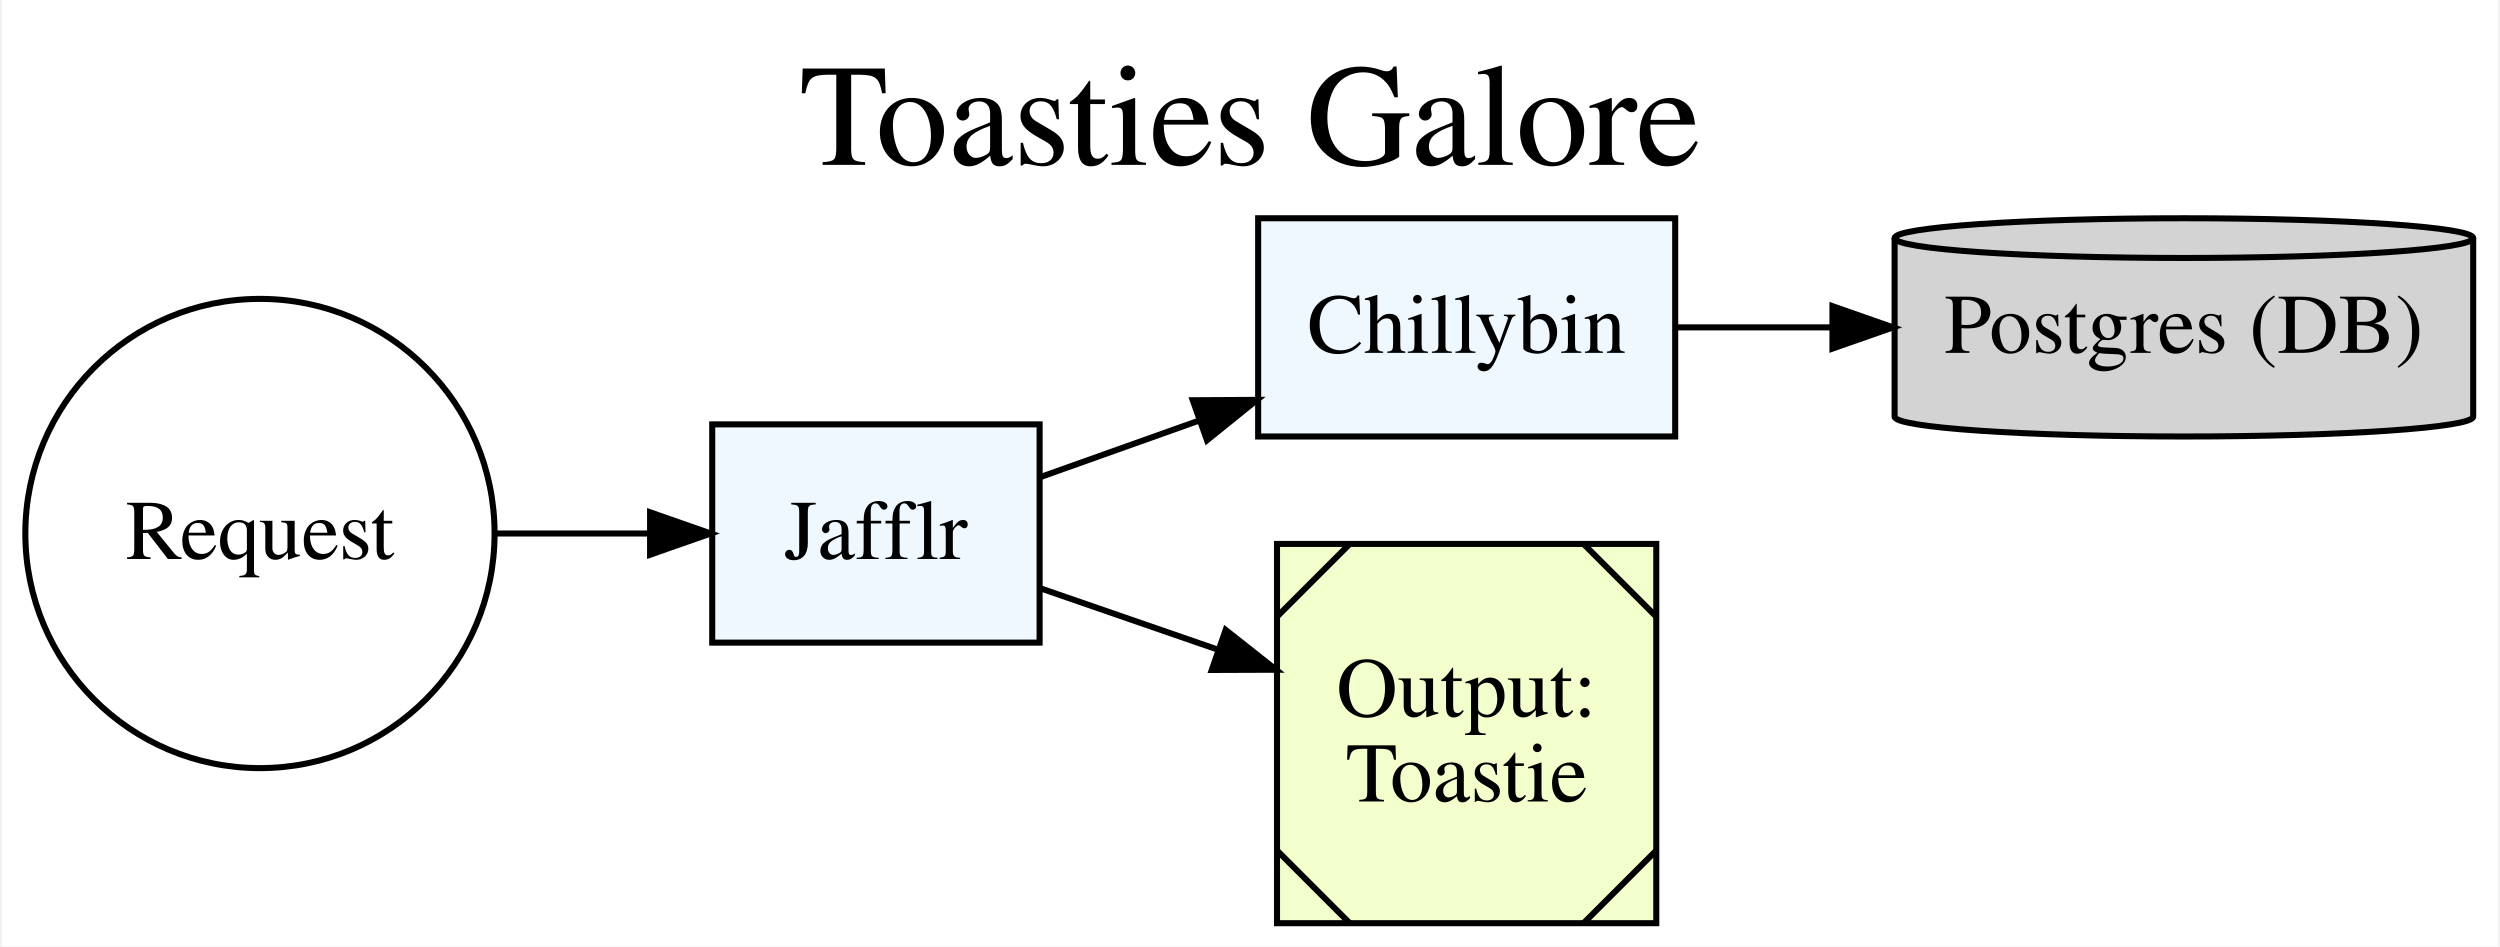
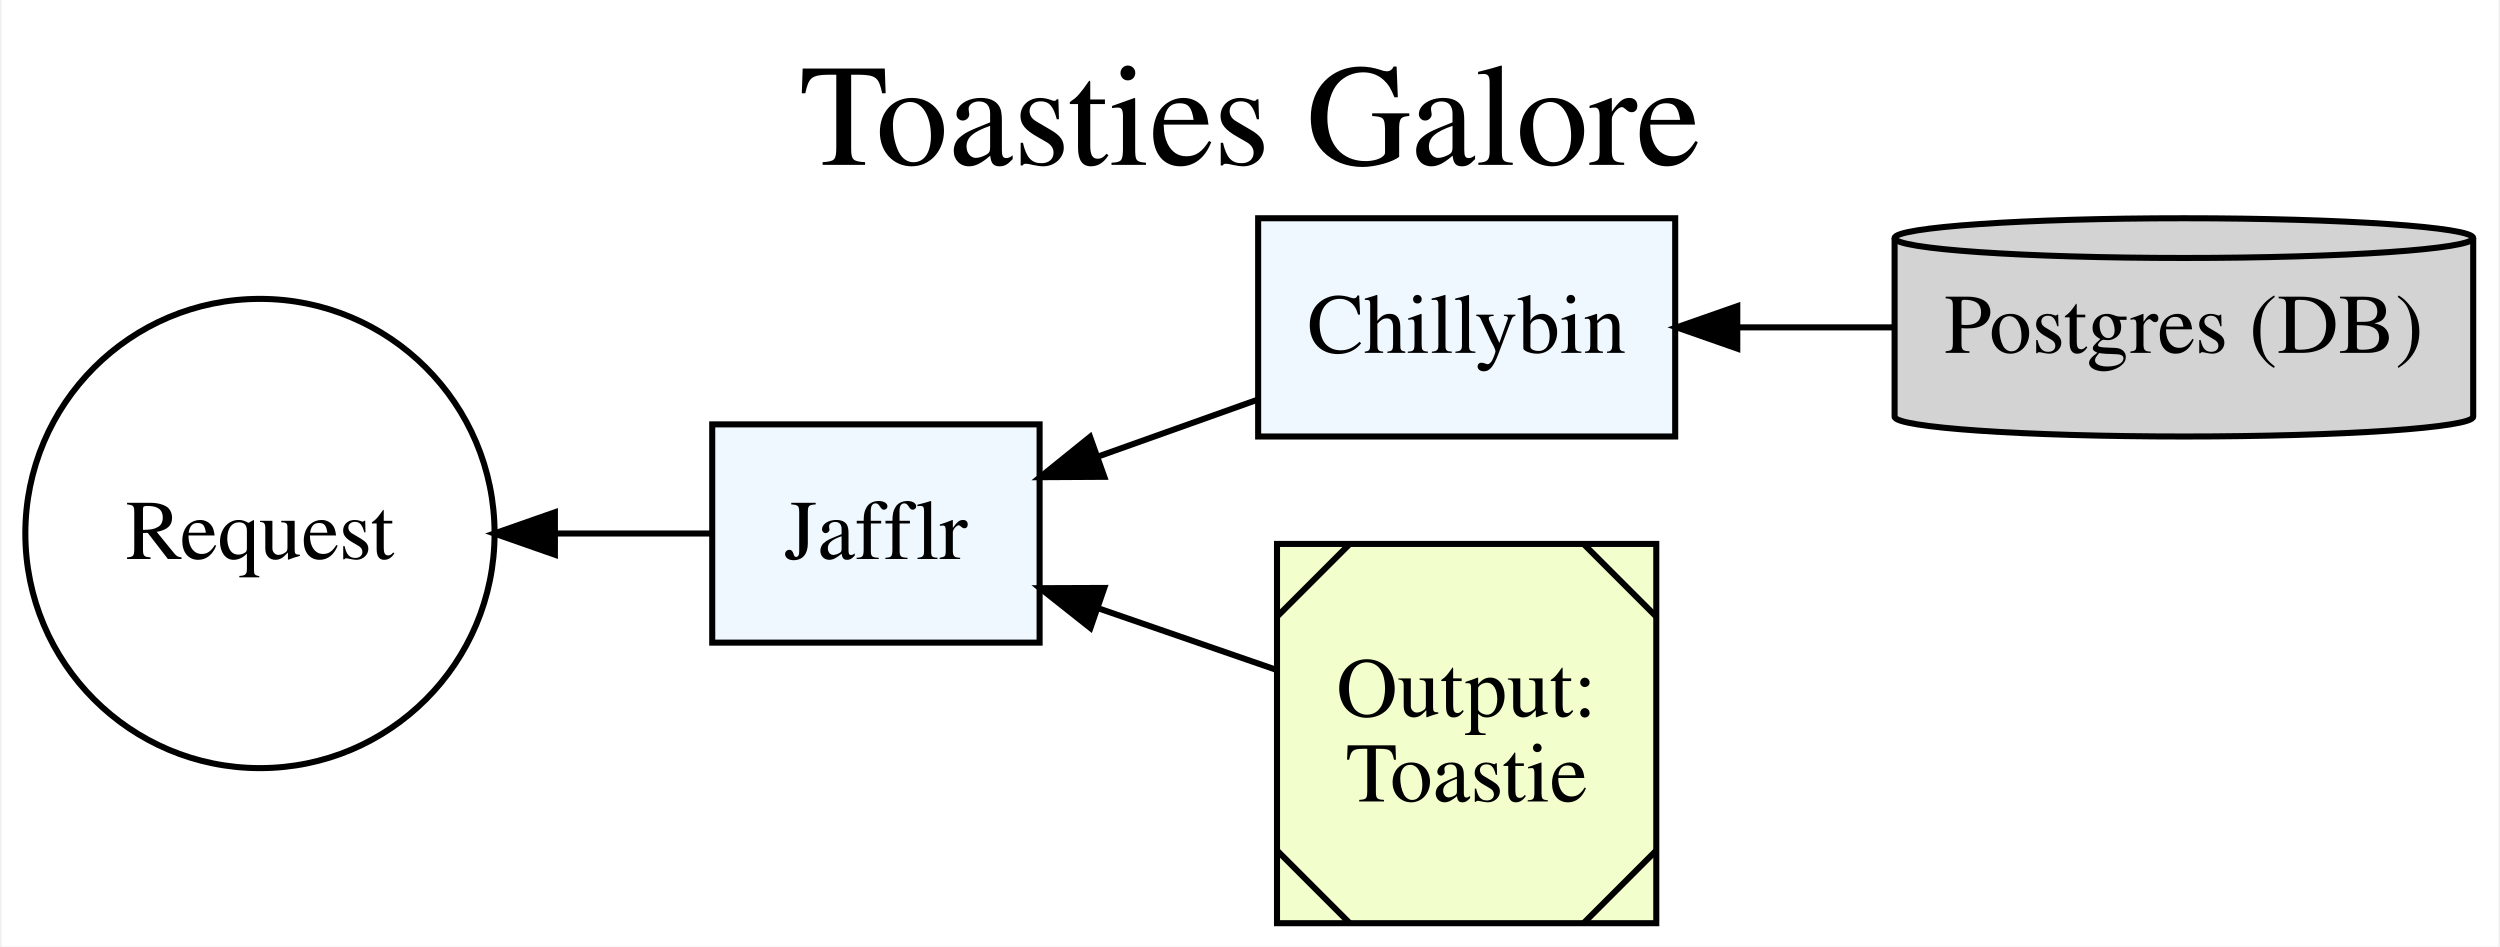
<svg xmlns="http://www.w3.org/2000/svg" width="412pt" height="156pt" viewBox="0.00 0.00 411.81 156.14">
  <g id="graph0" class="graph" transform="scale(1 1) rotate(0) translate(4 152.14)">
    <polygon fill="white" stroke="transparent" points="-4,4 -4,-152.14 407.81,-152.14 407.81,4 -4,4" />
    <text text-anchor="middle" x="201.91" y="-124.94" font-family="Times,serif" font-size="24.00">Toasties Galore</text>
    <g id="node1" class="node">
      <ellipse fill="none" stroke="black" cx="38.6" cy="-64.14" rx="38.7" ry="38.7" />
      <text text-anchor="middle" x="38.6" y="-59.94" font-family="Times,serif" font-size="14.00">Request</text>
    </g>
    <g id="node2" class="node">
      <polygon fill="aliceblue" stroke="black" points="167.2,-82.14 113.2,-82.14 113.2,-46.14 167.2,-46.14 167.2,-82.14" />
      <text text-anchor="middle" x="140.2" y="-59.94" font-family="Times,serif" font-size="14.00">Jafflr</text>
    </g>
    <g id="edge1" class="edge">
-       <path fill="none" stroke="black" d="M77.25,-64.14C85.62,-64.14 94.47,-64.14 102.79,-64.14" />
-       <polygon fill="black" stroke="black" points="102.95,-67.64 112.95,-64.14 102.95,-60.64 102.95,-67.64" />
+       <path fill="none" stroke="black" d="M87.46,-64.14C96.24,-64.14 105.11,-64.14 112.95,-64.14" />
+       <polygon fill="black" stroke="black" points="87.25,-60.64 77.25,-64.14 87.25,-67.64 87.25,-60.64" />
    </g>
    <g id="node3" class="node">
      <polygon fill="aliceblue" stroke="black" points="272.04,-116.14 203.25,-116.14 203.25,-80.14 272.04,-80.14 272.04,-116.14" />
      <text text-anchor="middle" x="237.64" y="-93.94" font-family="Times,serif" font-size="14.00">Chillybin</text>
    </g>
    <g id="edge2" class="edge">
-       <path fill="none" stroke="black" d="M167.28,-73.43C175.38,-76.32 184.55,-79.58 193.5,-82.77" />
-       <polygon fill="black" stroke="black" points="192.46,-86.12 203.06,-86.18 194.81,-79.52 192.46,-86.12" />
+       <path fill="none" stroke="black" d="M176.71,-76.79C185.33,-79.86 194.53,-83.14 203.06,-86.18" />
+       <polygon fill="black" stroke="black" points="177.87,-73.49 167.28,-73.43 175.52,-80.08 177.87,-73.49" />
    </g>
    <g id="node5" class="node">
      <polygon fill="#f2ffcc" stroke="black" points="268.92,-62.42 206.36,-62.42 206.36,0.14 268.92,0.14 268.92,-62.42" />
      <polyline fill="none" stroke="black" points="218.36,-62.42 206.36,-50.42 " />
      <polyline fill="none" stroke="black" points="206.36,-11.86 218.36,0.14 " />
      <polyline fill="none" stroke="black" points="256.92,0.14 268.92,-11.86 " />
      <polyline fill="none" stroke="black" points="268.92,-50.42 256.92,-62.42 " />
      <text text-anchor="middle" x="237.64" y="-33.94" font-family="Times,serif" font-size="14.00">Output: </text>
      <text text-anchor="middle" x="237.64" y="-19.94" font-family="Times,serif" font-size="14.00">Toastie</text>
    </g>
    <g id="edge4" class="edge">
-       <path fill="none" stroke="black" d="M167.28,-55.12C176.3,-52 186.64,-48.43 196.52,-45.01" />
-       <polygon fill="black" stroke="black" points="197.89,-48.24 206.2,-41.67 195.6,-41.63 197.89,-48.24" />
+       <path fill="none" stroke="black" d="M176.98,-51.77C186.59,-48.44 196.9,-44.88 206.2,-41.67" />
+       <polygon fill="black" stroke="black" points="175.58,-48.55 167.28,-55.12 177.87,-55.16 175.58,-48.55" />
    </g>
    <g id="node4" class="node">
      <path fill="lightgrey" stroke="black" d="M403.67,-112.87C403.67,-114.67 382.28,-116.14 355.95,-116.14 329.62,-116.14 308.23,-114.67 308.23,-112.87 308.23,-112.87 308.23,-83.41 308.23,-83.41 308.23,-81.61 329.62,-80.14 355.95,-80.14 382.28,-80.14 403.67,-81.61 403.67,-83.41 403.67,-83.41 403.67,-112.87 403.67,-112.87" />
      <path fill="none" stroke="black" d="M403.67,-112.87C403.67,-111.06 382.28,-109.59 355.95,-109.59 329.62,-109.59 308.23,-111.06 308.23,-112.87" />
      <text text-anchor="middle" x="355.95" y="-93.94" font-family="Times,serif" font-size="14.00">Postgres (DB)</text>
    </g>
    <g id="edge3" class="edge">
-       <path fill="none" stroke="black" d="M272.28,-98.14C280.29,-98.14 289.05,-98.14 297.79,-98.14" />
-       <polygon fill="black" stroke="black" points="297.98,-101.64 307.98,-98.14 297.98,-94.64 297.98,-101.64" />
+       <path fill="none" stroke="black" d="M282.54,-98.14C290.85,-98.14 299.57,-98.14 307.98,-98.14" />
+       <polygon fill="black" stroke="black" points="282.28,-94.64 272.28,-98.14 282.28,-101.64 282.28,-94.64" />
    </g>
  </g>
</svg>
